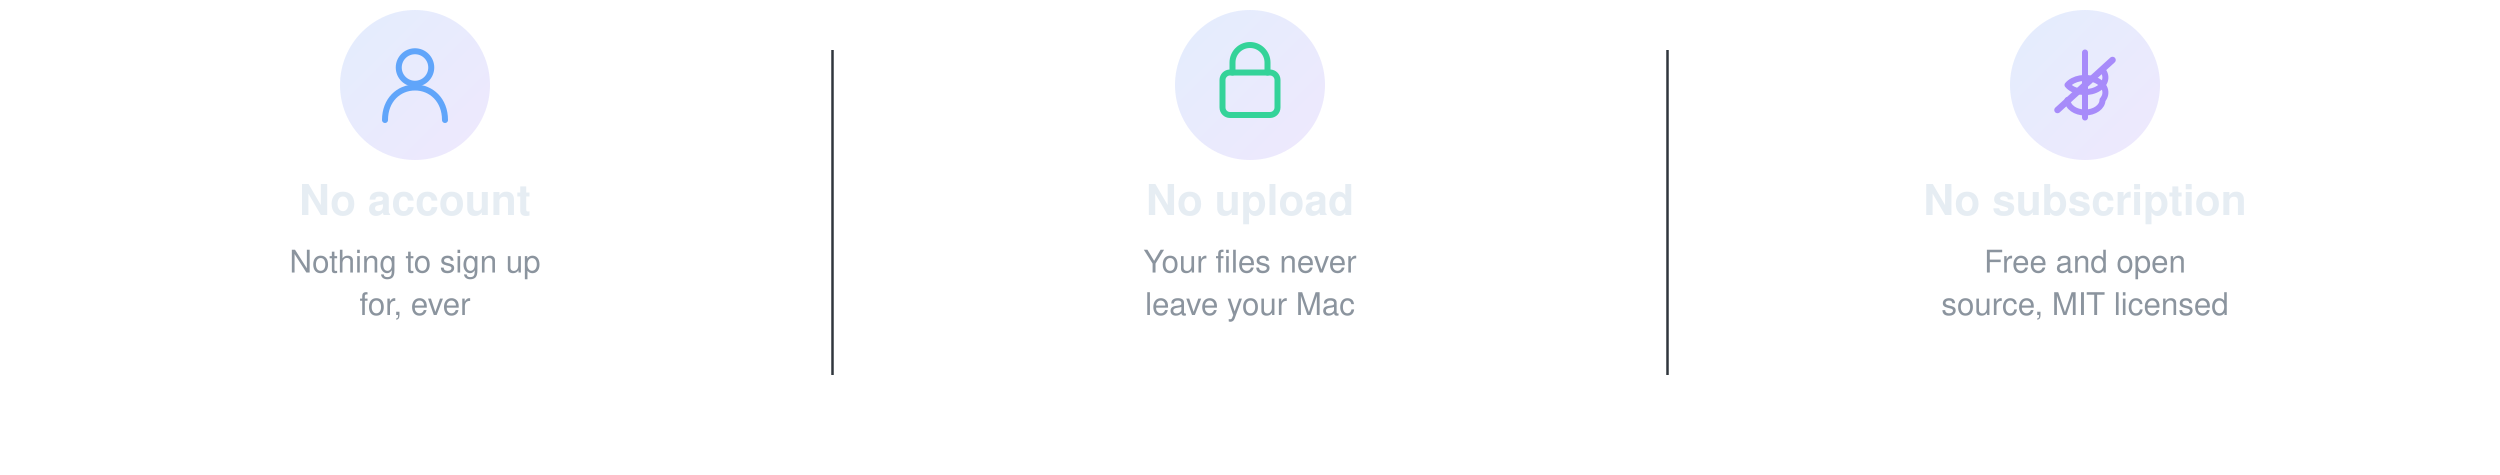
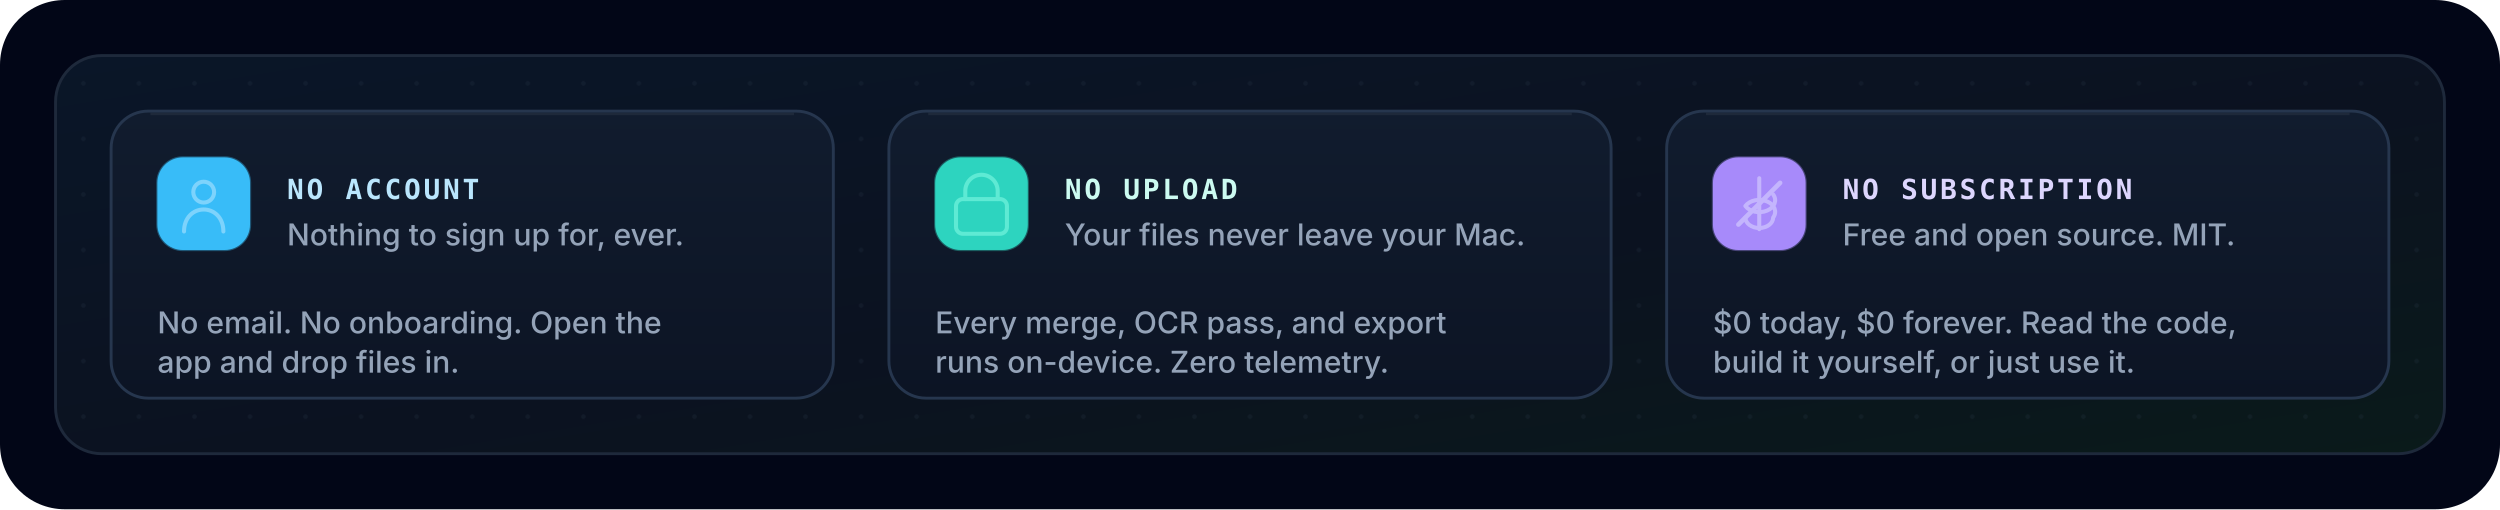
- <svg xmlns="http://www.w3.org/2000/svg" viewBox="0 0 1000 190" font-family="-apple-system,'Segoe UI',Helvetica,Arial,sans-serif" role="img" aria-label="No account: nothing to sign up for, ever. No upload: your files never leave your Mac. No subscription: free and open source, MIT licensed.">
+ <svg xmlns="http://www.w3.org/2000/svg" viewBox="0 0 1080 220" role="img" aria-labelledby="vpTitle vpDesc">
  <defs>
-     <linearGradient id="vpGrad" x1="0" y1="0" x2="1" y2="1">
-       <stop offset="0" stop-color="#3B82F6" />
-       <stop offset="1" stop-color="#8B5CF6" />
+     <linearGradient id="vPanel" x1="0" y1="0" x2="1" y2="1">
+       <stop offset="0" stop-color="#0A1628" />
+       <stop offset="0.55" stop-color="#0B1220" />
+       <stop offset="1" stop-color="#0A1A1A" />
    </linearGradient>
+     <linearGradient id="vCard" x1="0" y1="0" x2="0" y2="1">
+       <stop offset="0" stop-color="#111C2E" />
+       <stop offset="1" stop-color="#0C1424" />
+     </linearGradient>
+     <pattern id="vDots" x="24" y="24" width="24" height="24" patternUnits="userSpaceOnUse">
+       <circle cx="12" cy="12" r="1" fill="#334155" opacity="0.18" />
+     </pattern>
+     <style>
+       .veye  { font: 700 12px ui-monospace, "SF Mono", Menlo, Consolas, monospace; letter-spacing: 1.2px; }
+       .vbody { font: 450 13px ui-sans-serif, system-ui, -apple-system, "Segoe UI", sans-serif; fill: #94A3B8; }
+       .vico  { stroke-width: 1.75; stroke-linecap: round; stroke-linejoin: round; fill: none; }
+ 
+       @keyframes vbreathe { 0%,100% { opacity: 0.1 } 50% { opacity: 0.28 } }
+       @keyframes vfadeup  { from { opacity: 0; transform: translateY(10px) } to { opacity: 1; transform: translateY(0) } }
+       .vhalo { animation: vbreathe 5s ease-in-out infinite; }
+       .h2 { animation-delay: 1.66s } .h3 { animation-delay: 3.33s }
+       .vrise { animation: vfadeup 0.9s cubic-bezier(0.2, 0.7, 0.3, 1) both; }
+       .v1 { animation-delay: 0.1s } .v2 { animation-delay: 0.25s } .v3 { animation-delay: 0.4s }
+ 
+       @media (prefers-reduced-motion: reduce) { * { animation: none !important } }
+     </style>
  </defs>
-   <g transform="translate(166,0)" text-anchor="middle">
-     <circle cx="0" cy="34" r="30" fill="url(#vpGrad)" fill-opacity="0.14" />
-     <g transform="translate(-14,20)" stroke="#60A5FA" stroke-width="2.4" fill="none" stroke-linecap="round" stroke-linejoin="round">
-       <circle cx="14" cy="7" r="6.5" />
-       <path d="M2 28 c0 -8 5.5 -13 12 -13 s12 5 12 13" />
+   <rect width="1080" height="220" rx="28" fill="#020617" />
+   <rect x="24" y="24" width="1032" height="172" rx="20" fill="url(#vPanel)" />
+   <rect x="24" y="24" width="1032" height="172" rx="20" fill="url(#vDots)" />
+   <rect x="24" y="24" width="1032" height="172" rx="20" stroke="#1E293B" stroke-width="1.25" fill="none" />
+   <g class="vrise v1">
+     <g transform="translate(48 48)">
+       <rect width="312" height="124" rx="16" fill="url(#vCard)" stroke="#26364E" stroke-width="1.25" />
+       <path d="M17 1.25 H295" stroke="#F8FAFC" stroke-opacity="0.06" stroke-width="1" />
+       <rect class="vhalo" x="20" y="20" width="40" height="40" rx="11" fill="#38BDF8" />
+       <rect x="20" y="20" width="40" height="40" rx="11" fill="#38BDF8" fill-opacity="0.1" stroke="#38BDF8" stroke-opacity="0.38" />
+       <g transform="translate(28 27)" class="vico" stroke="#7DD3FC">
+         <circle cx="12" cy="8" r="4.5" />
+         <path d="M3.5 25 c0 -6 4 -9.5 8.5 -9.5 s8.5 3.5 8.5 9.5" />
+       </g>
+       <text x="76" y="38" class="veye" fill="#BAE6FD">NO ACCOUNT</text>
+       <text x="76" y="58" class="vbody">Nothing to sign up for, ever.</text>
+       <text x="20" y="96" class="vbody" fill="#64748B">No email. No onboarding. Open the</text>
+       <text x="20" y="113" class="vbody" fill="#64748B">app and drop files in.</text>
    </g>
-     <text x="0" y="86" font-size="17" font-weight="700" fill="#e6edf3">No account</text>
-     <text x="0" y="109" font-size="12.5" fill="#8b949e">Nothing to sign up</text>
-     <text x="0" y="126" font-size="12.5" fill="#8b949e">for, ever</text>
  </g>
-   <line x1="333" y1="20" x2="333" y2="150" stroke="#30363d" />
-   <g transform="translate(500,0)" text-anchor="middle">
-     <circle cx="0" cy="34" r="30" fill="url(#vpGrad)" fill-opacity="0.14" />
-     <g transform="translate(-11,17)" stroke="#34D399" stroke-width="2.4" fill="none" stroke-linecap="round" stroke-linejoin="round">
-       <rect x="0" y="12" width="22" height="17" rx="3" />
-       <path d="M4 12 v-4 a7 7 0 0 1 14 0 v4" />
+   <g class="vrise v2">
+     <g transform="translate(384 48)">
+       <rect width="312" height="124" rx="16" fill="url(#vCard)" stroke="#26364E" stroke-width="1.25" />
+       <path d="M17 1.25 H295" stroke="#F8FAFC" stroke-opacity="0.06" stroke-width="1" />
+       <rect class="vhalo h2" x="20" y="20" width="40" height="40" rx="11" fill="#2DD4BF" />
+       <rect x="20" y="20" width="40" height="40" rx="11" fill="#2DD4BF" fill-opacity="0.1" stroke="#2DD4BF" stroke-opacity="0.38" />
+       <g transform="translate(29 28)" class="vico" stroke="#5EEAD4">
+         <rect x="0" y="10" width="22" height="15" rx="3" />
+         <path d="M4 10 v-3.5 a7 7 0 0 1 14 0 V10" />
+       </g>
+       <text x="76" y="38" class="veye" fill="#CCFBF1">NO UPLOAD</text>
+       <text x="76" y="58" class="vbody">Your files never leave your Mac.</text>
+       <text x="20" y="96" class="vbody" fill="#64748B">Every merge, OCR pass, and export</text>
+       <text x="20" y="113" class="vbody" fill="#64748B">runs on-device. Zero telemetry.</text>
    </g>
-     <text x="0" y="86" font-size="17" font-weight="700" fill="#e6edf3">No upload</text>
-     <text x="0" y="109" font-size="12.5" fill="#8b949e">Your files never</text>
-     <text x="0" y="126" font-size="12.5" fill="#8b949e">leave your Mac</text>
  </g>
-   <line x1="667" y1="20" x2="667" y2="150" stroke="#30363d" />
-   <g transform="translate(834,0)" text-anchor="middle">
-     <circle cx="0" cy="34" r="30" fill="url(#vpGrad)" fill-opacity="0.14" />
-     <g transform="translate(0,20)" stroke="#A78BFA" stroke-width="2.4" fill="none" stroke-linecap="round" stroke-linejoin="round">
-       <line x1="0" y1="1" x2="0" y2="27" />
-       <path d="M-7 20 a7 5 0 0 0 14 0 a7 5 0 0 0 -14 -6 a7 5 0 0 0 14 -6" />
-       <line x1="-11" y1="24" x2="11" y2="4" stroke="#A78BFA" stroke-width="2.6" />
+   <g class="vrise v3">
+     <g transform="translate(720 48)">
+       <rect width="312" height="124" rx="16" fill="url(#vCard)" stroke="#26364E" stroke-width="1.25" />
+       <path d="M17 1.25 H295" stroke="#F8FAFC" stroke-opacity="0.06" stroke-width="1" />
+       <rect class="vhalo h3" x="20" y="20" width="40" height="40" rx="11" fill="#A78BFA" />
+       <rect x="20" y="20" width="40" height="40" rx="11" fill="#A78BFA" fill-opacity="0.1" stroke="#A78BFA" stroke-opacity="0.38" />
+       <g transform="translate(40 40)" class="vico" stroke="#C4B5FD">
+         <line x1="0" y1="-11" x2="0" y2="11" />
+         <path d="M-6 6 a6 4.5 0 0 0 12 0 a6 4.5 0 0 0 -12 -5 a6 4.5 0 0 0 12 -5" />
+         <line x1="-9" y1="9" x2="9" y2="-9" stroke-width="2" />
+       </g>
+       <text x="76" y="38" class="veye" fill="#DDD6FE">NO SUBSCRIPTION</text>
+       <text x="76" y="58" class="vbody">Free and open source. MIT.</text>
+       <text x="20" y="96" class="vbody" fill="#64748B">$0 today, $0 forever. Read the code,</text>
+       <text x="20" y="113" class="vbody" fill="#64748B">build it yourself, or just use it.</text>
    </g>
-     <text x="0" y="86" font-size="17" font-weight="700" fill="#e6edf3">No subscription</text>
-     <text x="0" y="109" font-size="12.5" fill="#8b949e">Free and open</text>
-     <text x="0" y="126" font-size="12.5" fill="#8b949e">source, MIT licensed</text>
  </g>
</svg>
